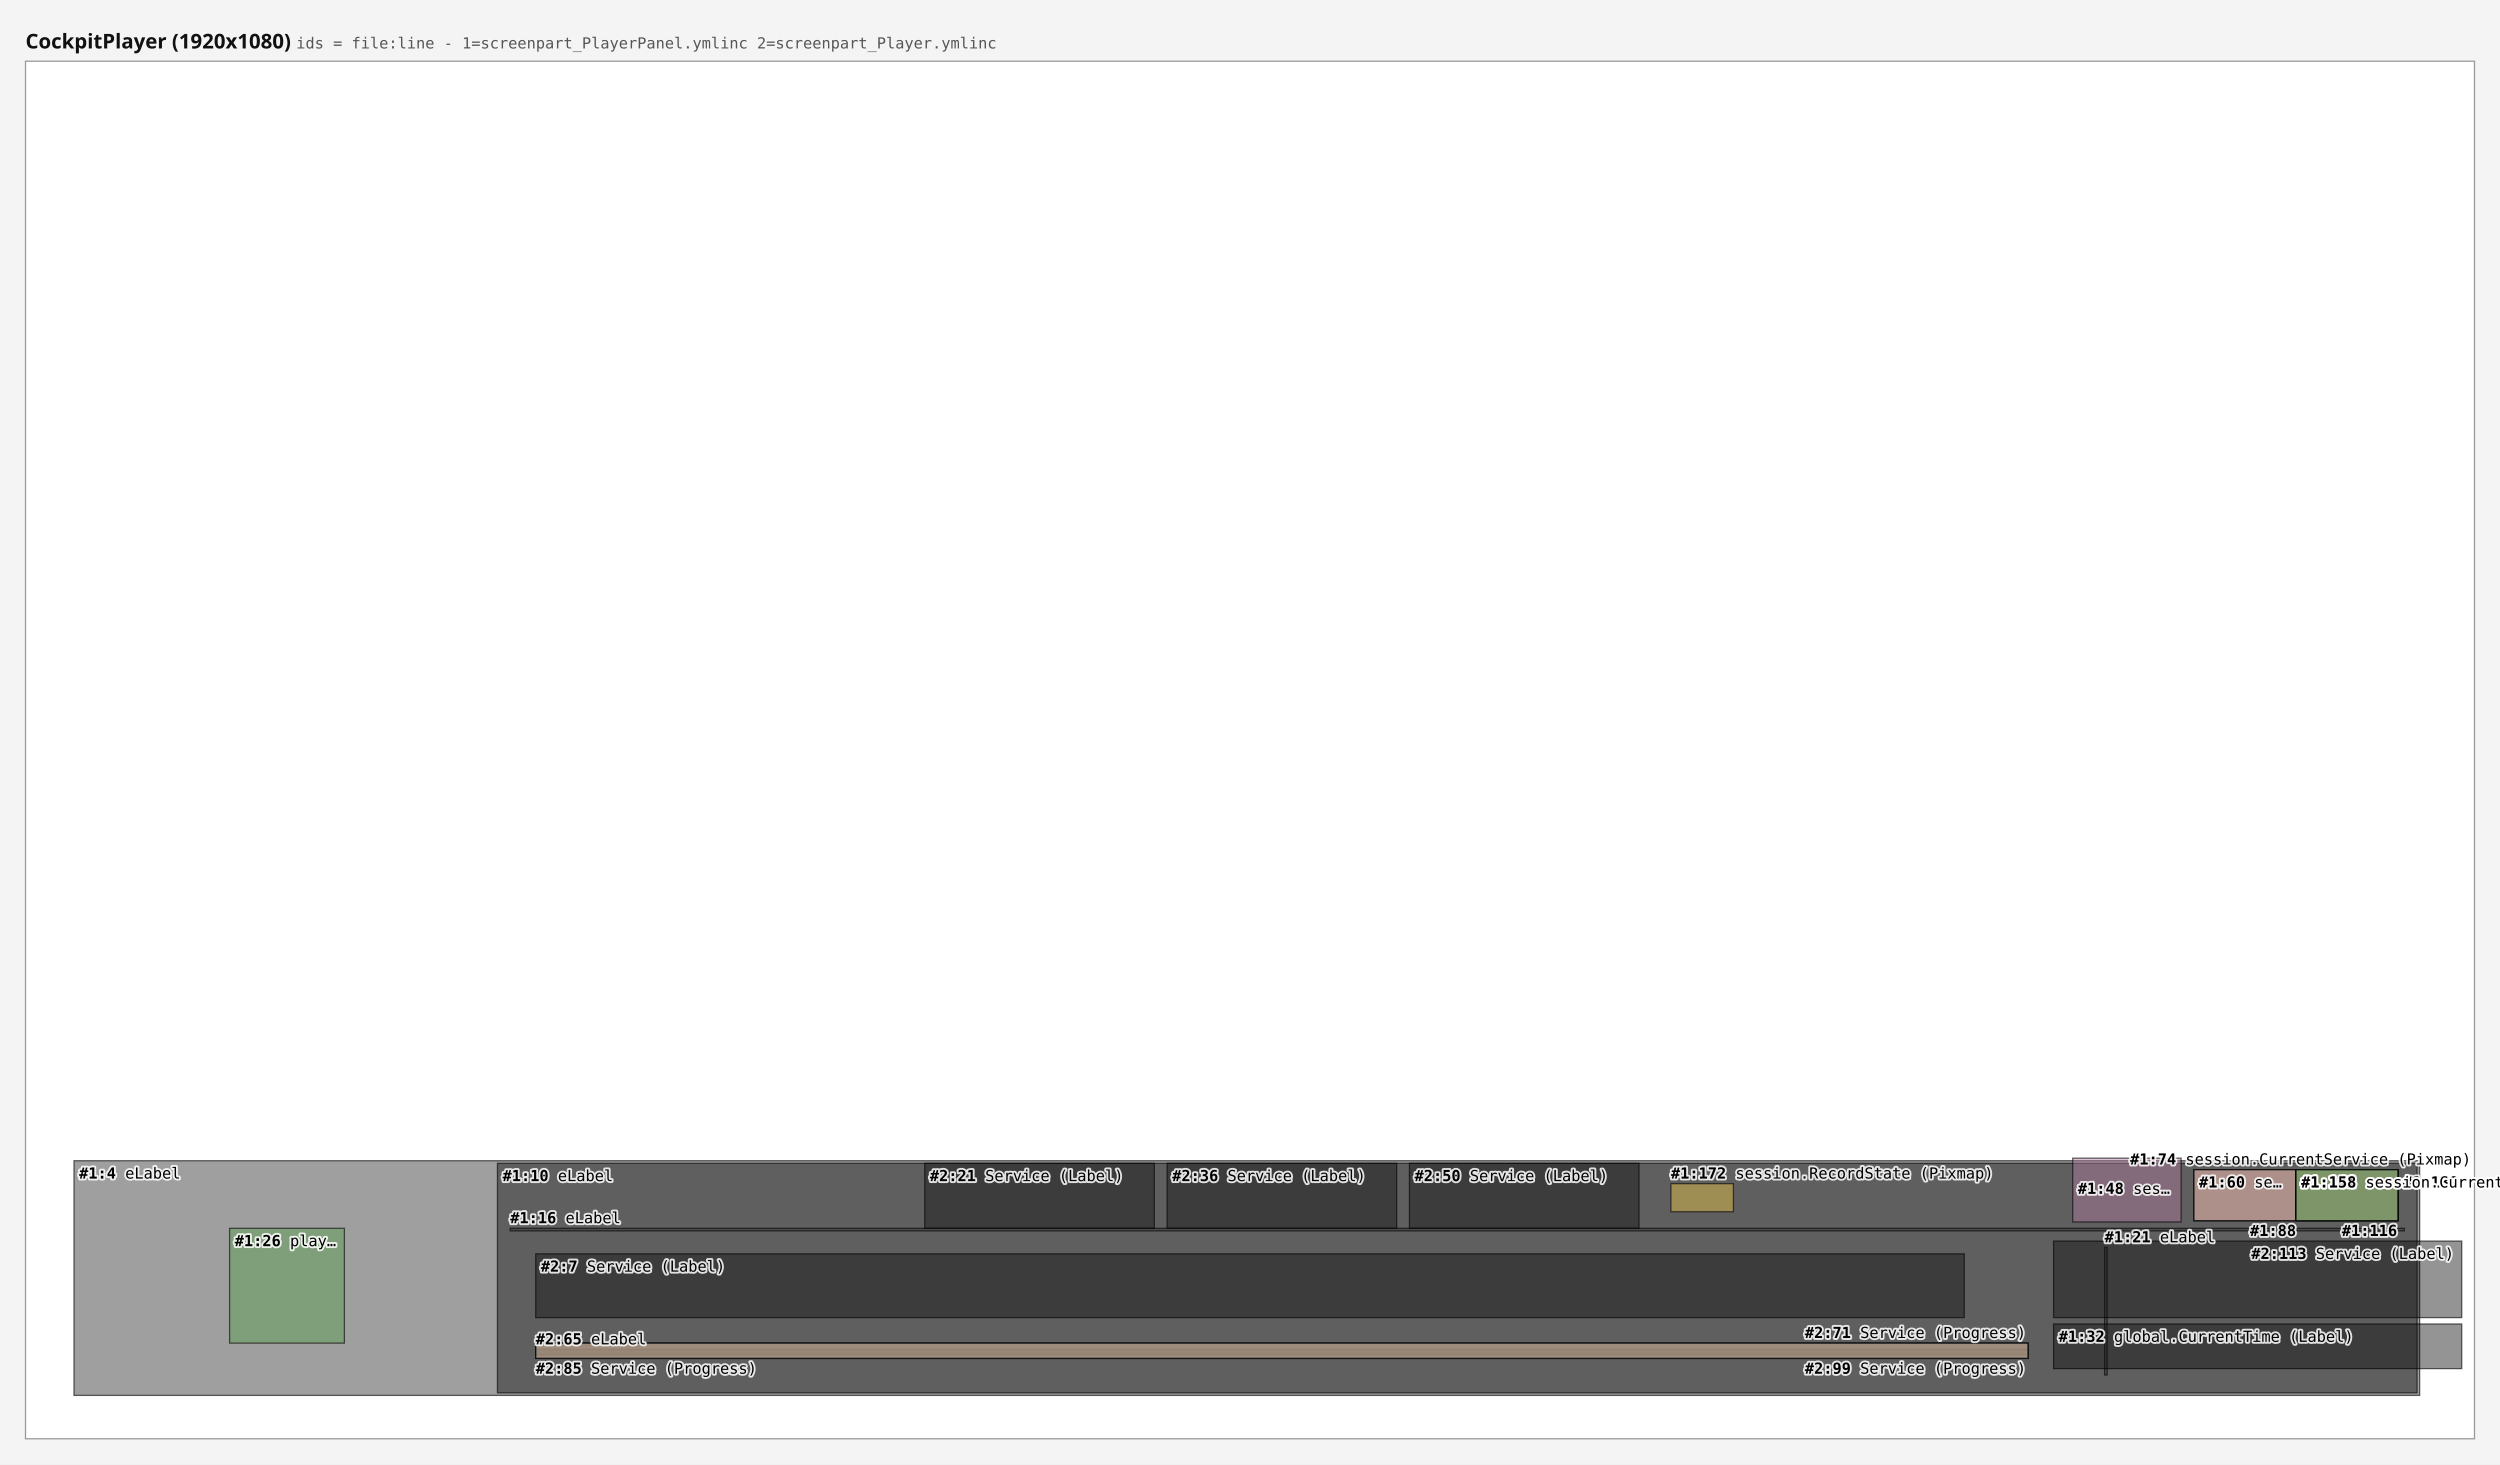
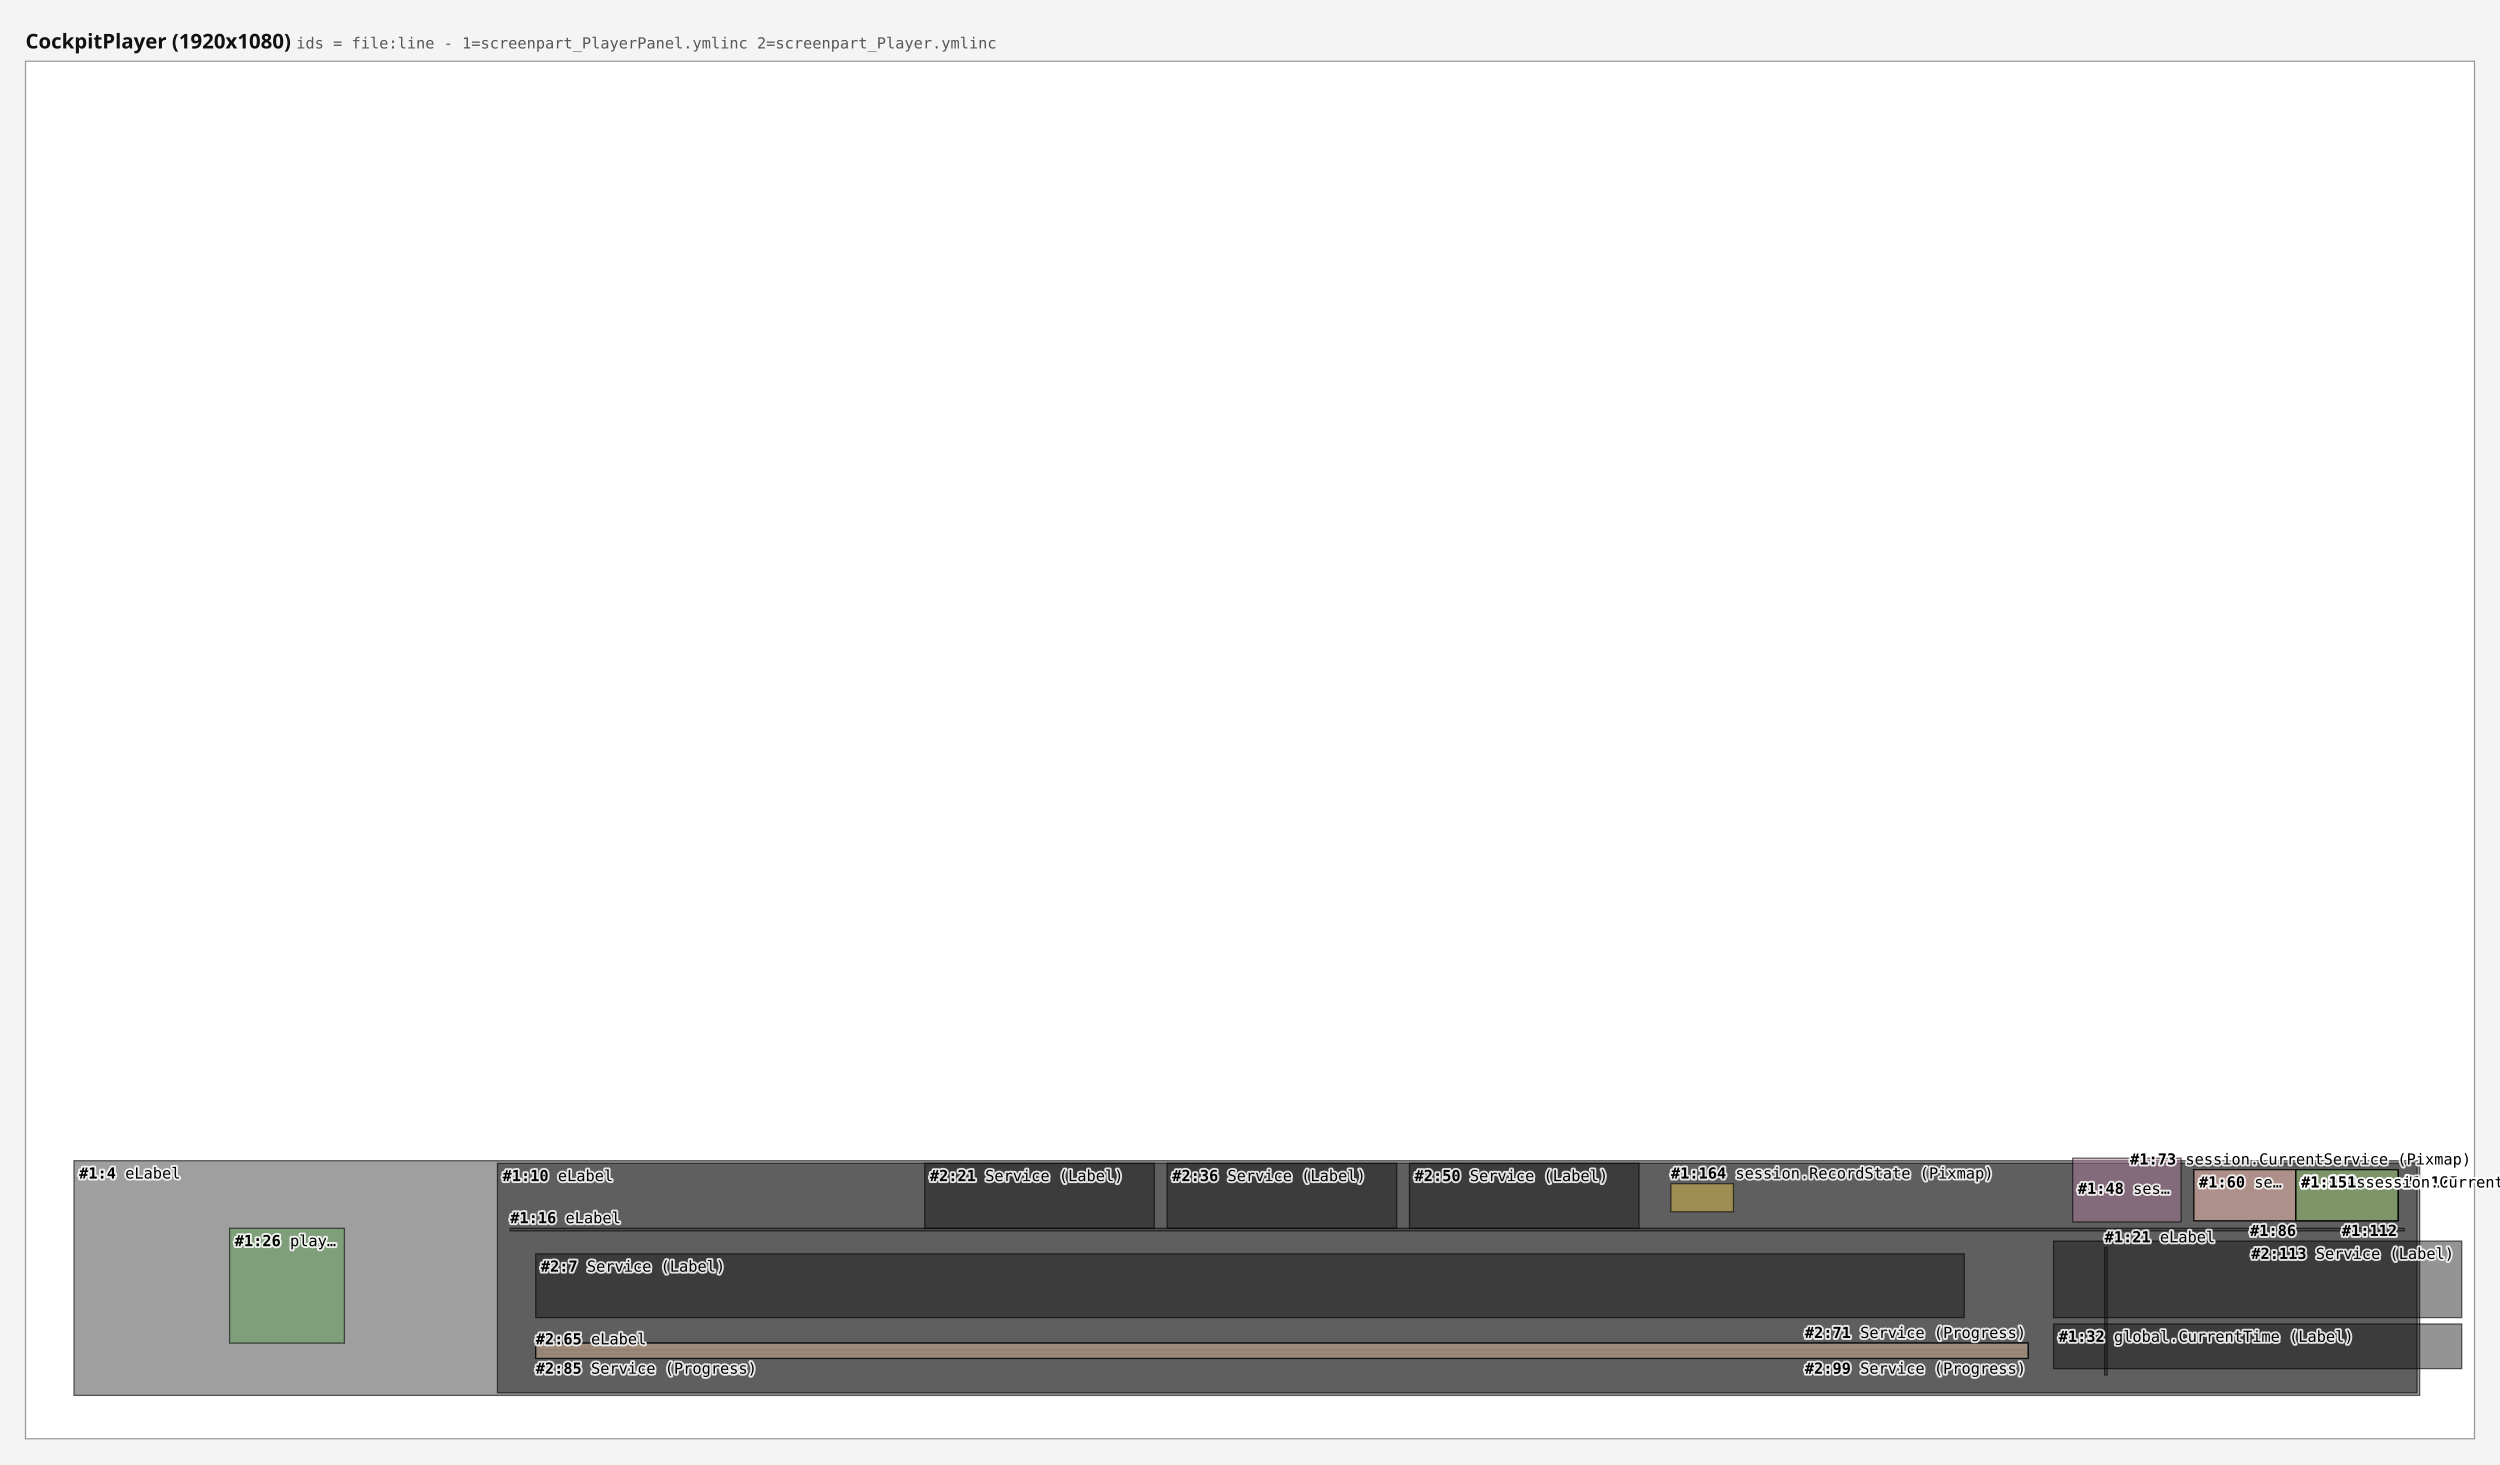
<svg xmlns="http://www.w3.org/2000/svg" width="1960" height="1148" viewBox="0 0 1960 1148">
  <rect x="0" y="0" width="1960" height="1148" fill="#f4f4f4" />
  <text x="20" y="38" font-family="sans-serif" font-size="16" font-weight="bold" fill="#111111">CockpitPlayer (1920x1080) <tspan font-family="monospace" font-size="12" font-weight="normal" fill="#555555">ids = file:line - 1=screenpart_PlayerPanel.ymlinc  2=screenpart_Player.ymlinc</tspan>
  </text>
  <g data-screen="0" transform="translate(20,48)">
    <rect x="0" y="0" width="1920" height="1080" fill="#ffffff" stroke="#999999" stroke-width="1" />
    <rect data-ref="0:0" data-src="screenpart_PlayerPanel.ymlinc:4" x="38" y="862" width="1839" height="184" fill="#2c2c2c" fill-opacity="0.45" stroke="#000000" stroke-opacity="0.6" stroke-width="1" />
    <rect data-ref="0:1" data-src="screenpart_PlayerPanel.ymlinc:10" x="370" y="864" width="1505" height="180" fill="#121212" fill-opacity="0.45" stroke="#000000" stroke-opacity="0.6" stroke-width="1" />
    <rect data-ref="0:2" data-src="screenpart_PlayerPanel.ymlinc:16" x="380" y="915" width="1485" height="2" fill="#363636" fill-opacity="0.45" stroke="#000000" stroke-opacity="0.6" stroke-width="1" />
    <rect data-ref="0:3" data-src="screenpart_PlayerPanel.ymlinc:21" x="1630" y="930" width="2" height="100" fill="#363636" fill-opacity="0.45" stroke="#000000" stroke-opacity="0.6" stroke-width="1" />
    <rect data-ref="0:16" data-src="screenpart_Player.ymlinc:7" x="400" y="935" width="1120" height="50" fill="#121212" fill-opacity="0.45" stroke="#000000" stroke-opacity="0.6" stroke-width="1" />
    <rect data-ref="0:17" data-src="screenpart_Player.ymlinc:21" x="705" y="864" width="180" height="51" fill="#121212" fill-opacity="0.45" stroke="#000000" stroke-opacity="0.6" stroke-width="1" />
    <rect data-ref="0:18" data-src="screenpart_Player.ymlinc:36" x="895" y="864" width="180" height="51" fill="#121212" fill-opacity="0.45" stroke="#000000" stroke-opacity="0.6" stroke-width="1" />
    <rect data-ref="0:19" data-src="screenpart_Player.ymlinc:50" x="1085" y="864" width="180" height="51" fill="#121212" fill-opacity="0.45" stroke="#000000" stroke-opacity="0.6" stroke-width="1" />
    <rect data-ref="0:20" data-src="screenpart_Player.ymlinc:65" x="400" y="1010" width="1170" height="4" fill="#232323" fill-opacity="0.45" stroke="#000000" stroke-opacity="0.6" stroke-width="1" />
    <rect data-ref="0:7" data-src="screenpart_PlayerPanel.ymlinc:60" x="1700" y="869" width="80" height="40" fill="#ff9da7" fill-opacity="0.45" stroke="#000000" stroke-opacity="0.6" stroke-width="1" />
-     <rect data-ref="0:8" data-src="screenpart_PlayerPanel.ymlinc:74" x="1700" y="869" width="80" height="40" fill="#9c755f" fill-opacity="0.45" stroke="#000000" stroke-opacity="0.6" stroke-width="1" />
-     <rect data-ref="0:9" data-src="screenpart_PlayerPanel.ymlinc:88" x="1700" y="869" width="80" height="40" fill="#bab0ac" fill-opacity="0.45" stroke="#000000" stroke-opacity="0.6" stroke-width="1" />
-     <rect data-ref="0:10" data-src="screenpart_PlayerPanel.ymlinc:102" x="1780" y="869" width="80" height="40" fill="#4e79a7" fill-opacity="0.45" stroke="#000000" stroke-opacity="0.6" stroke-width="1" />
-     <rect data-ref="0:11" data-src="screenpart_PlayerPanel.ymlinc:116" x="1780" y="869" width="80" height="40" fill="#f28e2b" fill-opacity="0.45" stroke="#000000" stroke-opacity="0.6" stroke-width="1" />
-     <rect data-ref="0:12" data-src="screenpart_PlayerPanel.ymlinc:130" x="1780" y="869" width="80" height="40" fill="#e15759" fill-opacity="0.45" stroke="#000000" stroke-opacity="0.6" stroke-width="1" />
-     <rect data-ref="0:13" data-src="screenpart_PlayerPanel.ymlinc:144" x="1780" y="869" width="80" height="40" fill="#76b7b2" fill-opacity="0.45" stroke="#000000" stroke-opacity="0.6" stroke-width="1" />
-     <rect data-ref="0:14" data-src="screenpart_PlayerPanel.ymlinc:158" x="1780" y="869" width="80" height="40" fill="#59a14f" fill-opacity="0.45" stroke="#000000" stroke-opacity="0.6" stroke-width="1" />
-     <rect data-ref="0:15" data-src="screenpart_PlayerPanel.ymlinc:172" x="1290" y="880" width="49" height="22" fill="#edc948" fill-opacity="0.45" stroke="#000000" stroke-opacity="0.6" stroke-width="1" />
+     <rect data-ref="0:8" data-src="screenpart_PlayerPanel.ymlinc:73" x="1700" y="869" width="80" height="40" fill="#9c755f" fill-opacity="0.45" stroke="#000000" stroke-opacity="0.6" stroke-width="1" />
+     <rect data-ref="0:9" data-src="screenpart_PlayerPanel.ymlinc:86" x="1700" y="869" width="80" height="40" fill="#bab0ac" fill-opacity="0.45" stroke="#000000" stroke-opacity="0.6" stroke-width="1" />
+     <rect data-ref="0:10" data-src="screenpart_PlayerPanel.ymlinc:99" x="1780" y="869" width="80" height="40" fill="#4e79a7" fill-opacity="0.45" stroke="#000000" stroke-opacity="0.6" stroke-width="1" />
+     <rect data-ref="0:11" data-src="screenpart_PlayerPanel.ymlinc:112" x="1780" y="869" width="80" height="40" fill="#f28e2b" fill-opacity="0.45" stroke="#000000" stroke-opacity="0.6" stroke-width="1" />
+     <rect data-ref="0:12" data-src="screenpart_PlayerPanel.ymlinc:125" x="1780" y="869" width="80" height="40" fill="#e15759" fill-opacity="0.45" stroke="#000000" stroke-opacity="0.6" stroke-width="1" />
+     <rect data-ref="0:13" data-src="screenpart_PlayerPanel.ymlinc:138" x="1780" y="869" width="80" height="40" fill="#76b7b2" fill-opacity="0.45" stroke="#000000" stroke-opacity="0.6" stroke-width="1" />
+     <rect data-ref="0:14" data-src="screenpart_PlayerPanel.ymlinc:151" x="1780" y="869" width="80" height="40" fill="#59a14f" fill-opacity="0.45" stroke="#000000" stroke-opacity="0.6" stroke-width="1" />
+     <rect data-ref="0:15" data-src="screenpart_PlayerPanel.ymlinc:164" x="1290" y="880" width="49" height="22" fill="#edc948" fill-opacity="0.45" stroke="#000000" stroke-opacity="0.6" stroke-width="1" />
    <rect data-ref="0:21" data-src="screenpart_Player.ymlinc:71" x="400" y="1005" width="1170" height="12" fill="#f28e2b" fill-opacity="0.45" stroke="#000000" stroke-opacity="0.6" stroke-width="1" />
    <rect data-ref="0:4" data-src="screenpart_PlayerPanel.ymlinc:26" x="160" y="915" width="90" height="90" fill="#59a14f" fill-opacity="0.45" stroke="#000000" stroke-opacity="0.6" stroke-width="1" />
    <rect data-ref="0:22" data-src="screenpart_Player.ymlinc:85" x="400" y="1005" width="1170" height="12" fill="#e15759" fill-opacity="0.45" stroke="#000000" stroke-opacity="0.6" stroke-width="1" />
    <rect data-ref="0:23" data-src="screenpart_Player.ymlinc:99" x="400" y="1005" width="1170" height="12" fill="#76b7b2" fill-opacity="0.45" stroke="#000000" stroke-opacity="0.6" stroke-width="1" />
    <rect data-ref="0:6" data-src="screenpart_PlayerPanel.ymlinc:48" x="1605" y="860" width="85" height="50" fill="#b07aa1" fill-opacity="0.45" stroke="#000000" stroke-opacity="0.6" stroke-width="1" />
    <rect data-ref="0:5" data-src="screenpart_PlayerPanel.ymlinc:32" x="1590" y="990" width="320" height="35" fill="#121212" fill-opacity="0.45" stroke="#000000" stroke-opacity="0.6" stroke-width="1" />
    <rect data-ref="0:24" data-src="screenpart_Player.ymlinc:113" x="1590" y="925" width="320" height="60" fill="#121212" fill-opacity="0.45" stroke="#000000" stroke-opacity="0.6" stroke-width="1" />
    <g pointer-events="none" font-family="monospace" font-size="12" fill="#000000" stroke="#ffffff" stroke-width="3" stroke-opacity="0.85" stroke-linejoin="round" paint-order="stroke">
      <text x="42" y="876">
        <tspan font-weight="bold">#1:4</tspan> eLabel</text>
      <text x="374" y="878">
        <tspan font-weight="bold">#1:10</tspan> eLabel</text>
      <text x="380" y="911">
        <tspan font-weight="bold">#1:16</tspan> eLabel</text>
      <text x="1630" y="926">
        <tspan font-weight="bold">#1:21</tspan> eLabel</text>
      <text x="404" y="949">
        <tspan font-weight="bold">#2:7</tspan> Service (Label)</text>
      <text x="709" y="878">
        <tspan font-weight="bold">#2:21</tspan> Service (Label)</text>
      <text x="899" y="878">
        <tspan font-weight="bold">#2:36</tspan> Service (Label)</text>
      <text x="1089" y="878">
        <tspan font-weight="bold">#2:50</tspan> Service (Label)</text>
      <text x="400" y="1006">
        <tspan font-weight="bold">#2:65</tspan> eLabel</text>
      <text x="1704" y="883">
        <tspan font-weight="bold">#1:60</tspan> se…</text>
      <text x="1650" y="865">
-         <tspan font-weight="bold">#1:74</tspan> session.CurrentService (Pixmap)</text>
+         <tspan font-weight="bold">#1:73</tspan> session.CurrentService (Pixmap)</text>
      <text x="1744" y="921">
-         <tspan font-weight="bold">#1:88</tspan>
+         <tspan font-weight="bold">#1:86</tspan>
      </text>
      <text x="1784" y="883">
-         <tspan font-weight="bold">#1:102</tspan>
-       </text>
+         <tspan font-weight="bold">#1:99</tspan> se…</text>
      <text x="1816" y="921">
-         <tspan font-weight="bold">#1:116</tspan>
+         <tspan font-weight="bold">#1:112</tspan>
      </text>
      <text x="1864" y="883">
-         <tspan font-weight="bold">#1:130</tspan>
+         <tspan font-weight="bold">#1:125</tspan>
      </text>
      <text x="1784" y="883">
-         <tspan font-weight="bold">#1:144</tspan> session.CurrentService (Pixmap)</text>
+         <tspan font-weight="bold">#1:138</tspan> session.CurrentService (Pixmap)</text>
      <text x="1784" y="883">
-         <tspan font-weight="bold">#1:158</tspan> session.CurrentService (Pixmap)</text>
+         <tspan font-weight="bold">#1:151</tspan> session.CurrentService (Pixmap)</text>
      <text x="1290" y="876">
-         <tspan font-weight="bold">#1:172</tspan> session.RecordState (Pixmap)</text>
+         <tspan font-weight="bold">#1:164</tspan> session.RecordState (Pixmap)</text>
      <text x="1395" y="1001">
        <tspan font-weight="bold">#2:71</tspan> Service (Progress)</text>
      <text x="164" y="929">
        <tspan font-weight="bold">#1:26</tspan> play…</text>
      <text x="400" y="1029">
        <tspan font-weight="bold">#2:85</tspan> Service (Progress)</text>
      <text x="1395" y="1029">
        <tspan font-weight="bold">#2:99</tspan> Service (Progress)</text>
      <text x="1609" y="888">
        <tspan font-weight="bold">#1:48</tspan> ses…</text>
      <text x="1594" y="1004">
        <tspan font-weight="bold">#1:32</tspan> global.CurrentTime (Label)</text>
      <text x="1745" y="939">
        <tspan font-weight="bold">#2:113</tspan> Service (Label)</text>
    </g>
  </g>
</svg>
